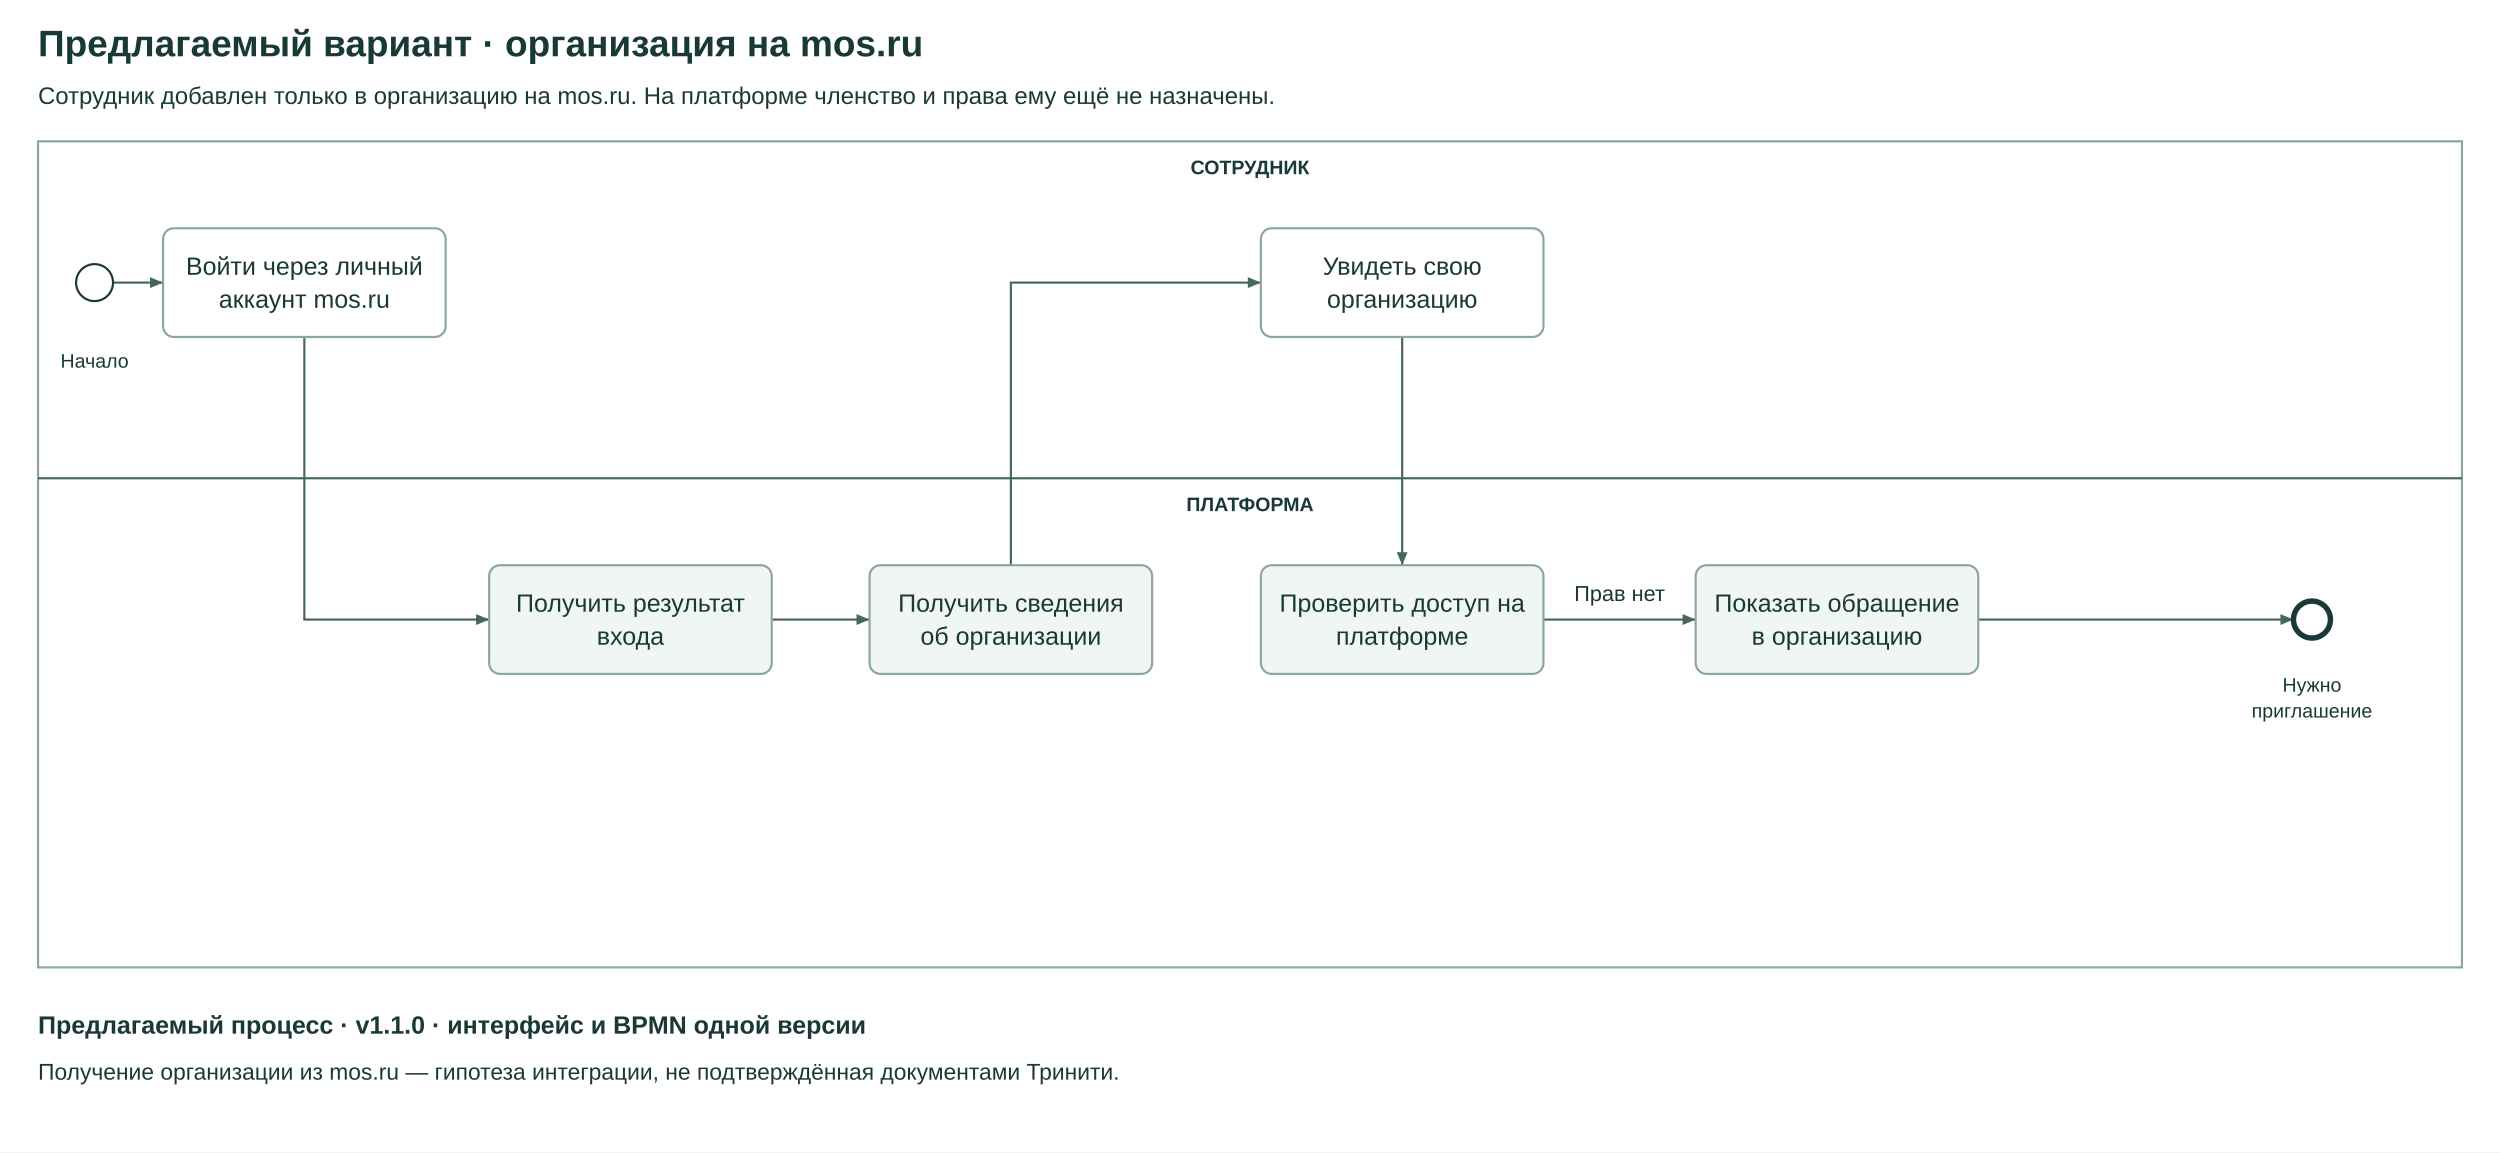
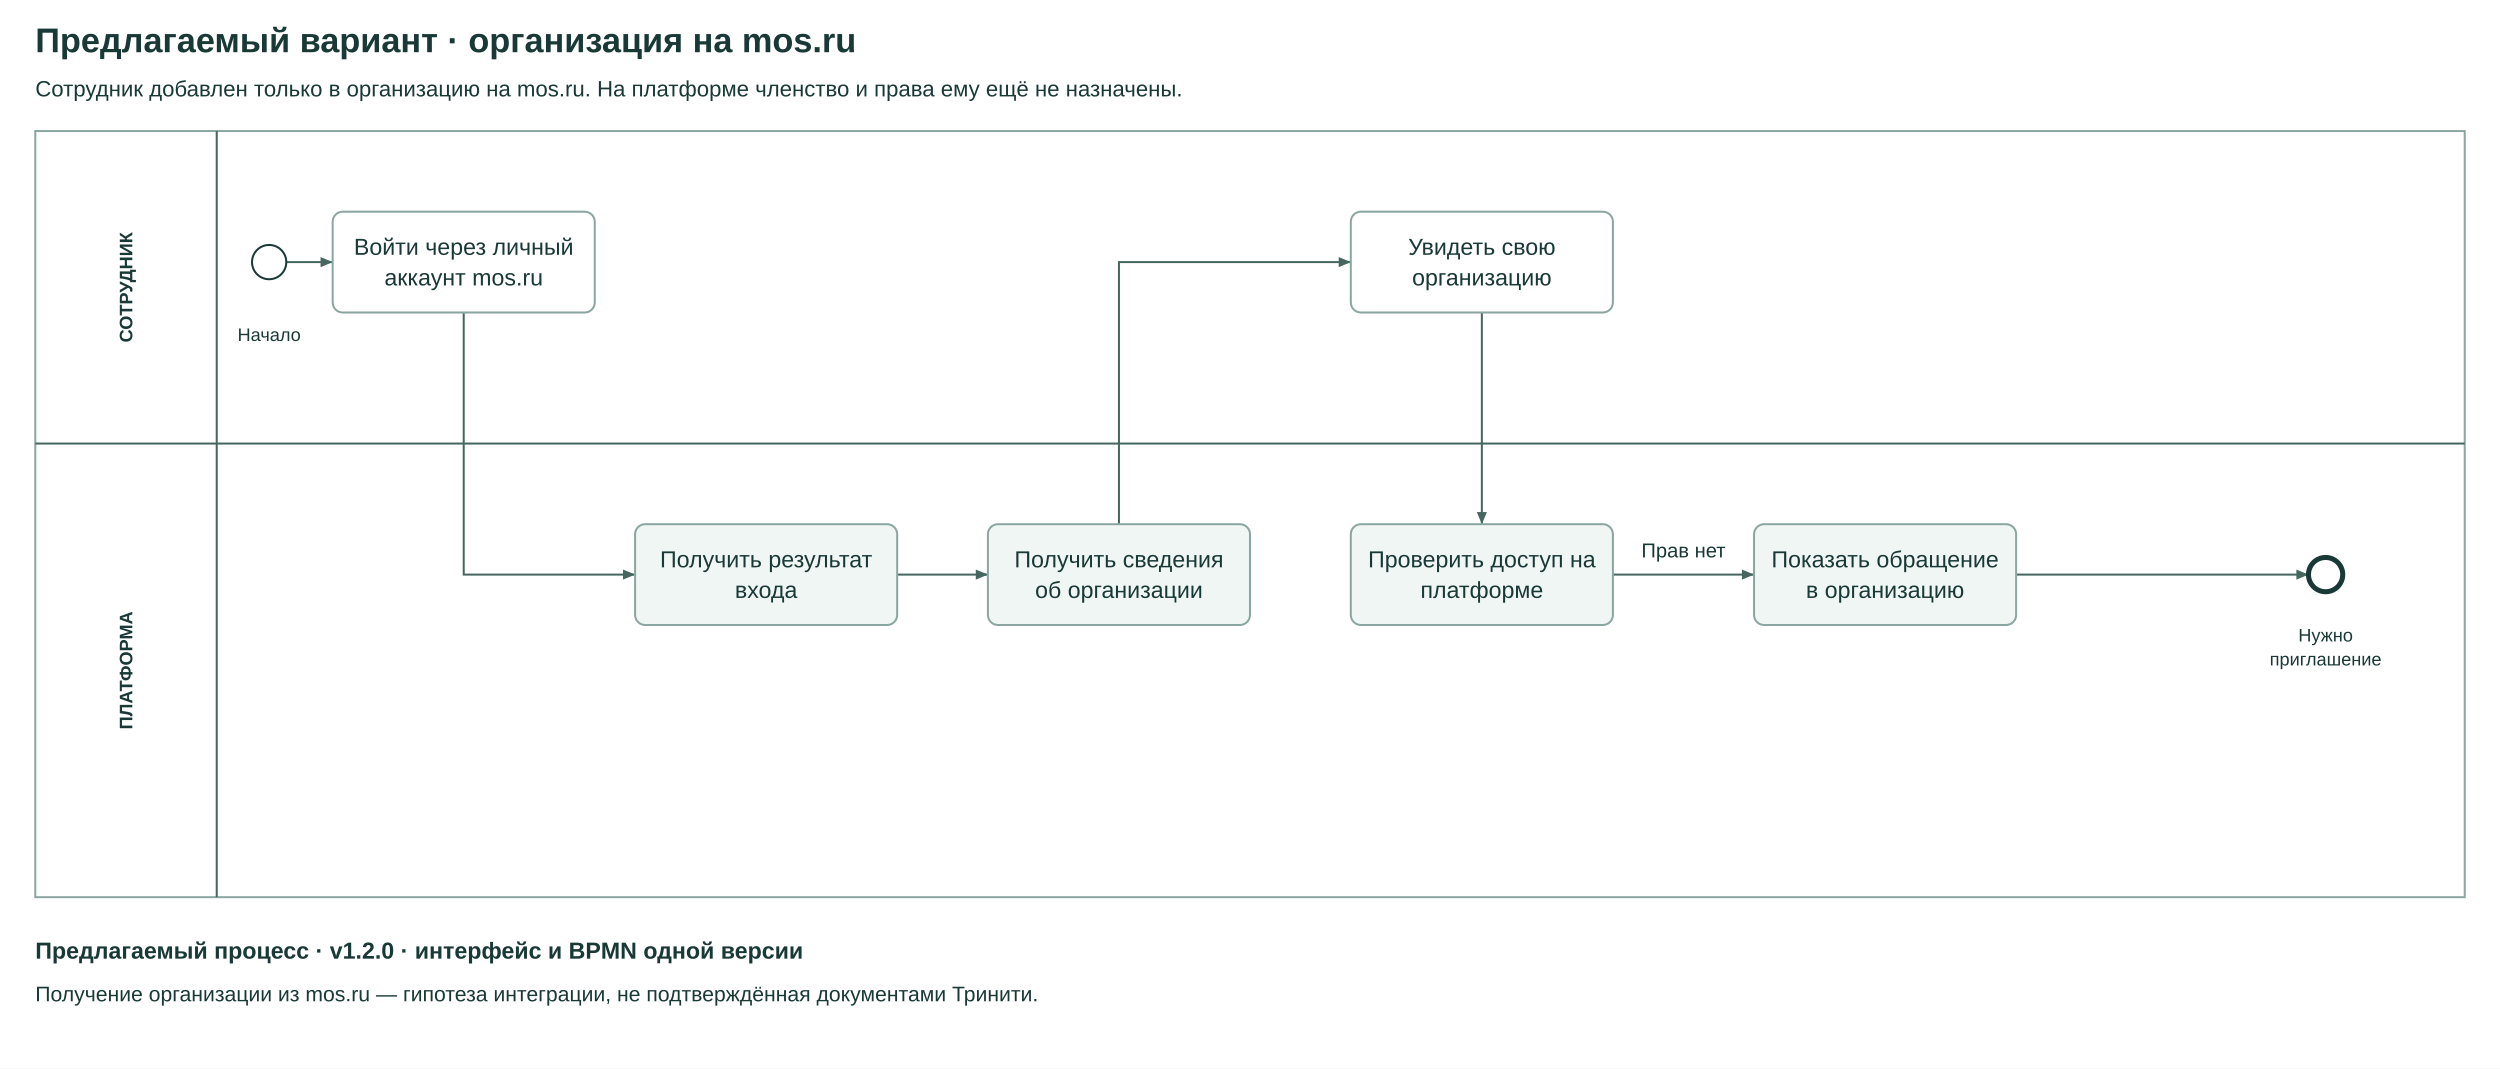
- <svg xmlns="http://www.w3.org/2000/svg" width="2300" height="1060" viewBox="0 0 2300 1060" role="img">
+ <svg xmlns="http://www.w3.org/2000/svg" width="2480" height="1060" viewBox="0 0 2480 1060" role="img">
  <rect width="100%" height="100%" fill="white" />
  <text x="35" y="40.0" dominant-baseline="central" text-anchor="start" font-family="Arial,sans-serif" font-size="34" font-weight="700" fill="#193936">Предлагаемый вариант · организация на mos.ru</text>
  <text x="35" y="88.0" dominant-baseline="central" text-anchor="start" font-family="Arial,sans-serif" font-size="22" font-weight="400" fill="#193936">Сотрудник добавлен только в организацию на mos.ru. На платформе членство и права ему ещё не назначены.</text>
-   <rect x="35" y="130" width="2230" height="760" rx="0" fill="#ffffff" stroke="#8ba6a1" stroke-width="2" />
-   <text x="1150.0" y="154.0" dominant-baseline="central" text-anchor="middle" font-family="Arial,sans-serif" font-size="18" font-weight="700" fill="#193936">СОТРУДНИК</text>
-   <polyline points="35,440 2265,440" fill="none" stroke="#466760" stroke-width="2" />
-   <text x="1150.0" y="464.0" dominant-baseline="central" text-anchor="middle" font-family="Arial,sans-serif" font-size="18" font-weight="700" fill="#193936">ПЛАТФОРМА</text>
-   <polyline points="104,260 150,260" fill="none" stroke="#466760" stroke-width="2" />
-   <polygon points="150,260 138.0,255.0 138.0,265.0" fill="#466760" />
-   <polyline points="280,310 280,570 450,570" fill="none" stroke="#466760" stroke-width="2" />
-   <polygon points="450,570 438.0,565.0 438.0,575.0" fill="#466760" />
-   <polyline points="710,570 800,570" fill="none" stroke="#466760" stroke-width="2" />
-   <polygon points="800,570 788.0,565.0 788.0,575.0" fill="#466760" />
-   <polyline points="930,520 930,260 1160,260" fill="none" stroke="#466760" stroke-width="2" />
-   <polygon points="1160,260 1148.0,255.0 1148.0,265.0" fill="#466760" />
-   <polyline points="1290,310 1290,520" fill="none" stroke="#466760" stroke-width="2" />
-   <polygon points="1290,520 1295.0,508.0 1285.0,508.0" fill="#466760" />
-   <polyline points="1420,570 1560,570" fill="none" stroke="#466760" stroke-width="2" />
-   <polygon points="1560,570 1548.0,565.0 1548.0,575.0" fill="#466760" />
-   <text x="1490" y="546.0" dominant-baseline="central" text-anchor="middle" font-family="Arial,sans-serif" font-size="20" font-weight="400" fill="#193936">Прав нет</text>
-   <polyline points="1820,570 2110,570" fill="none" stroke="#466760" stroke-width="2" />
-   <polygon points="2110,570 2098.0,565.0 2098.0,575.0" fill="#466760" />
-   <circle cx="87.0" cy="260.0" r="17.0" fill="white" stroke="#193936" stroke-width="2" />
-   <text x="87.0" y="332.0" dominant-baseline="central" text-anchor="middle" font-family="Arial,sans-serif" font-size="18" font-weight="400" fill="#193936">Начало</text>
-   <rect x="150" y="210" width="260" height="100" rx="10" fill="#ffffff" stroke="#8ba6a1" stroke-width="2" />
-   <text x="280.0" y="244.82" dominant-baseline="central" text-anchor="middle" font-family="Arial,sans-serif" font-size="23" font-weight="400" fill="#193936">Войти через личный</text>
-   <text x="280.0" y="275.18" dominant-baseline="central" text-anchor="middle" font-family="Arial,sans-serif" font-size="23" font-weight="400" fill="#193936">аккаунт mos.ru</text>
-   <rect x="450" y="520" width="260" height="100" rx="10" fill="#f0f6f4" stroke="#8ba6a1" stroke-width="2" />
-   <text x="580.0" y="554.82" dominant-baseline="central" text-anchor="middle" font-family="Arial,sans-serif" font-size="23" font-weight="400" fill="#193936">Получить результат</text>
-   <text x="580.0" y="585.18" dominant-baseline="central" text-anchor="middle" font-family="Arial,sans-serif" font-size="23" font-weight="400" fill="#193936">входа</text>
-   <rect x="800" y="520" width="260" height="100" rx="10" fill="#f0f6f4" stroke="#8ba6a1" stroke-width="2" />
-   <text x="930.0" y="554.82" dominant-baseline="central" text-anchor="middle" font-family="Arial,sans-serif" font-size="23" font-weight="400" fill="#193936">Получить сведения</text>
-   <text x="930.0" y="585.18" dominant-baseline="central" text-anchor="middle" font-family="Arial,sans-serif" font-size="23" font-weight="400" fill="#193936">об организации</text>
-   <rect x="1160" y="210" width="260" height="100" rx="10" fill="#ffffff" stroke="#8ba6a1" stroke-width="2" />
-   <text x="1290.0" y="244.82" dominant-baseline="central" text-anchor="middle" font-family="Arial,sans-serif" font-size="23" font-weight="400" fill="#193936">Увидеть свою</text>
-   <text x="1290.0" y="275.18" dominant-baseline="central" text-anchor="middle" font-family="Arial,sans-serif" font-size="23" font-weight="400" fill="#193936">организацию</text>
-   <rect x="1160" y="520" width="260" height="100" rx="10" fill="#f0f6f4" stroke="#8ba6a1" stroke-width="2" />
-   <text x="1290.0" y="554.82" dominant-baseline="central" text-anchor="middle" font-family="Arial,sans-serif" font-size="23" font-weight="400" fill="#193936">Проверить доступ на</text>
-   <text x="1290.0" y="585.18" dominant-baseline="central" text-anchor="middle" font-family="Arial,sans-serif" font-size="23" font-weight="400" fill="#193936">платформе</text>
-   <rect x="1560" y="520" width="260" height="100" rx="10" fill="#f0f6f4" stroke="#8ba6a1" stroke-width="2" />
-   <text x="1690.0" y="554.82" dominant-baseline="central" text-anchor="middle" font-family="Arial,sans-serif" font-size="23" font-weight="400" fill="#193936">Показать обращение</text>
-   <text x="1690.0" y="585.18" dominant-baseline="central" text-anchor="middle" font-family="Arial,sans-serif" font-size="23" font-weight="400" fill="#193936">в организацию</text>
-   <circle cx="2127.0" cy="570.0" r="17.0" fill="white" stroke="#193936" stroke-width="5" />
-   <text x="2127.0" y="630.12" dominant-baseline="central" text-anchor="middle" font-family="Arial,sans-serif" font-size="18" font-weight="400" fill="#193936">Нужно</text>
-   <text x="2127.0" y="653.88" dominant-baseline="central" text-anchor="middle" font-family="Arial,sans-serif" font-size="18" font-weight="400" fill="#193936">приглашение</text>
-   <text x="35" y="943.0" dominant-baseline="central" text-anchor="start" font-family="Arial,sans-serif" font-size="23" font-weight="700" fill="#193936">Предлагаемый процесс · v1.1.0 · интерфейс и BPMN одной версии</text>
+   <rect x="35" y="130" width="2410" height="760" rx="0" fill="#ffffff" stroke="#8ba6a1" stroke-width="2" />
+   <polyline points="215,130 215,440" fill="none" stroke="#466760" stroke-width="2" />
+   <text transform="translate(125.0 285.0) rotate(-90)" text-anchor="middle" dominant-baseline="central" font-family="Arial,sans-serif" font-size="18" font-weight="700" fill="#193936">СОТРУДНИК</text>
+   <polyline points="35,440 2445,440" fill="none" stroke="#466760" stroke-width="2" />
+   <polyline points="215,440 215,890" fill="none" stroke="#466760" stroke-width="2" />
+   <text transform="translate(125.0 665.0) rotate(-90)" text-anchor="middle" dominant-baseline="central" font-family="Arial,sans-serif" font-size="18" font-weight="700" fill="#193936">ПЛАТФОРМА</text>
+   <polyline points="284,260 330,260" fill="none" stroke="#466760" stroke-width="2" />
+   <polygon points="330,260 318.0,255.0 318.0,265.0" fill="#466760" />
+   <polyline points="460,310 460,570 630,570" fill="none" stroke="#466760" stroke-width="2" />
+   <polygon points="630,570 618.0,565.0 618.0,575.0" fill="#466760" />
+   <polyline points="890,570 980,570" fill="none" stroke="#466760" stroke-width="2" />
+   <polygon points="980,570 968.0,565.0 968.0,575.0" fill="#466760" />
+   <polyline points="1110,520 1110,260 1340,260" fill="none" stroke="#466760" stroke-width="2" />
+   <polygon points="1340,260 1328.0,255.0 1328.0,265.0" fill="#466760" />
+   <polyline points="1470,310 1470,520" fill="none" stroke="#466760" stroke-width="2" />
+   <polygon points="1470,520 1475.0,508.0 1465.0,508.0" fill="#466760" />
+   <polyline points="1600,570 1740,570" fill="none" stroke="#466760" stroke-width="2" />
+   <polygon points="1740,570 1728.0,565.0 1728.0,575.0" fill="#466760" />
+   <text x="1670" y="546.0" dominant-baseline="central" text-anchor="middle" font-family="Arial,sans-serif" font-size="20" font-weight="400" fill="#193936">Прав нет</text>
+   <polyline points="2000,570 2290,570" fill="none" stroke="#466760" stroke-width="2" />
+   <polygon points="2290,570 2278.0,565.0 2278.0,575.0" fill="#466760" />
+   <circle cx="267.0" cy="260.0" r="17.0" fill="white" stroke="#193936" stroke-width="2" />
+   <text x="267.0" y="332.0" dominant-baseline="central" text-anchor="middle" font-family="Arial,sans-serif" font-size="18" font-weight="400" fill="#193936">Начало</text>
+   <rect x="330" y="210" width="260" height="100" rx="10" fill="#ffffff" stroke="#8ba6a1" stroke-width="2" />
+   <text x="460.0" y="244.82" dominant-baseline="central" text-anchor="middle" font-family="Arial,sans-serif" font-size="23" font-weight="400" fill="#193936">Войти через личный</text>
+   <text x="460.0" y="275.18" dominant-baseline="central" text-anchor="middle" font-family="Arial,sans-serif" font-size="23" font-weight="400" fill="#193936">аккаунт mos.ru</text>
+   <rect x="630" y="520" width="260" height="100" rx="10" fill="#f0f6f4" stroke="#8ba6a1" stroke-width="2" />
+   <text x="760.0" y="554.82" dominant-baseline="central" text-anchor="middle" font-family="Arial,sans-serif" font-size="23" font-weight="400" fill="#193936">Получить результат</text>
+   <text x="760.0" y="585.18" dominant-baseline="central" text-anchor="middle" font-family="Arial,sans-serif" font-size="23" font-weight="400" fill="#193936">входа</text>
+   <rect x="980" y="520" width="260" height="100" rx="10" fill="#f0f6f4" stroke="#8ba6a1" stroke-width="2" />
+   <text x="1110.0" y="554.82" dominant-baseline="central" text-anchor="middle" font-family="Arial,sans-serif" font-size="23" font-weight="400" fill="#193936">Получить сведения</text>
+   <text x="1110.0" y="585.18" dominant-baseline="central" text-anchor="middle" font-family="Arial,sans-serif" font-size="23" font-weight="400" fill="#193936">об организации</text>
+   <rect x="1340" y="210" width="260" height="100" rx="10" fill="#ffffff" stroke="#8ba6a1" stroke-width="2" />
+   <text x="1470.0" y="244.82" dominant-baseline="central" text-anchor="middle" font-family="Arial,sans-serif" font-size="23" font-weight="400" fill="#193936">Увидеть свою</text>
+   <text x="1470.0" y="275.18" dominant-baseline="central" text-anchor="middle" font-family="Arial,sans-serif" font-size="23" font-weight="400" fill="#193936">организацию</text>
+   <rect x="1340" y="520" width="260" height="100" rx="10" fill="#f0f6f4" stroke="#8ba6a1" stroke-width="2" />
+   <text x="1470.0" y="554.82" dominant-baseline="central" text-anchor="middle" font-family="Arial,sans-serif" font-size="23" font-weight="400" fill="#193936">Проверить доступ на</text>
+   <text x="1470.0" y="585.18" dominant-baseline="central" text-anchor="middle" font-family="Arial,sans-serif" font-size="23" font-weight="400" fill="#193936">платформе</text>
+   <rect x="1740" y="520" width="260" height="100" rx="10" fill="#f0f6f4" stroke="#8ba6a1" stroke-width="2" />
+   <text x="1870.0" y="554.82" dominant-baseline="central" text-anchor="middle" font-family="Arial,sans-serif" font-size="23" font-weight="400" fill="#193936">Показать обращение</text>
+   <text x="1870.0" y="585.18" dominant-baseline="central" text-anchor="middle" font-family="Arial,sans-serif" font-size="23" font-weight="400" fill="#193936">в организацию</text>
+   <circle cx="2307.0" cy="570.0" r="17.0" fill="white" stroke="#193936" stroke-width="5" />
+   <text x="2307.0" y="630.12" dominant-baseline="central" text-anchor="middle" font-family="Arial,sans-serif" font-size="18" font-weight="400" fill="#193936">Нужно</text>
+   <text x="2307.0" y="653.88" dominant-baseline="central" text-anchor="middle" font-family="Arial,sans-serif" font-size="18" font-weight="400" fill="#193936">приглашение</text>
+   <text x="35" y="943.0" dominant-baseline="central" text-anchor="start" font-family="Arial,sans-serif" font-size="23" font-weight="700" fill="#193936">Предлагаемый процесс · v1.2.0 · интерфейс и BPMN одной версии</text>
  <text x="35" y="986.0" dominant-baseline="central" text-anchor="start" font-family="Arial,sans-serif" font-size="21" font-weight="400" fill="#193936">Получение организации из mos.ru — гипотеза интеграции, не подтверждённая документами Тринити.</text>
</svg>
